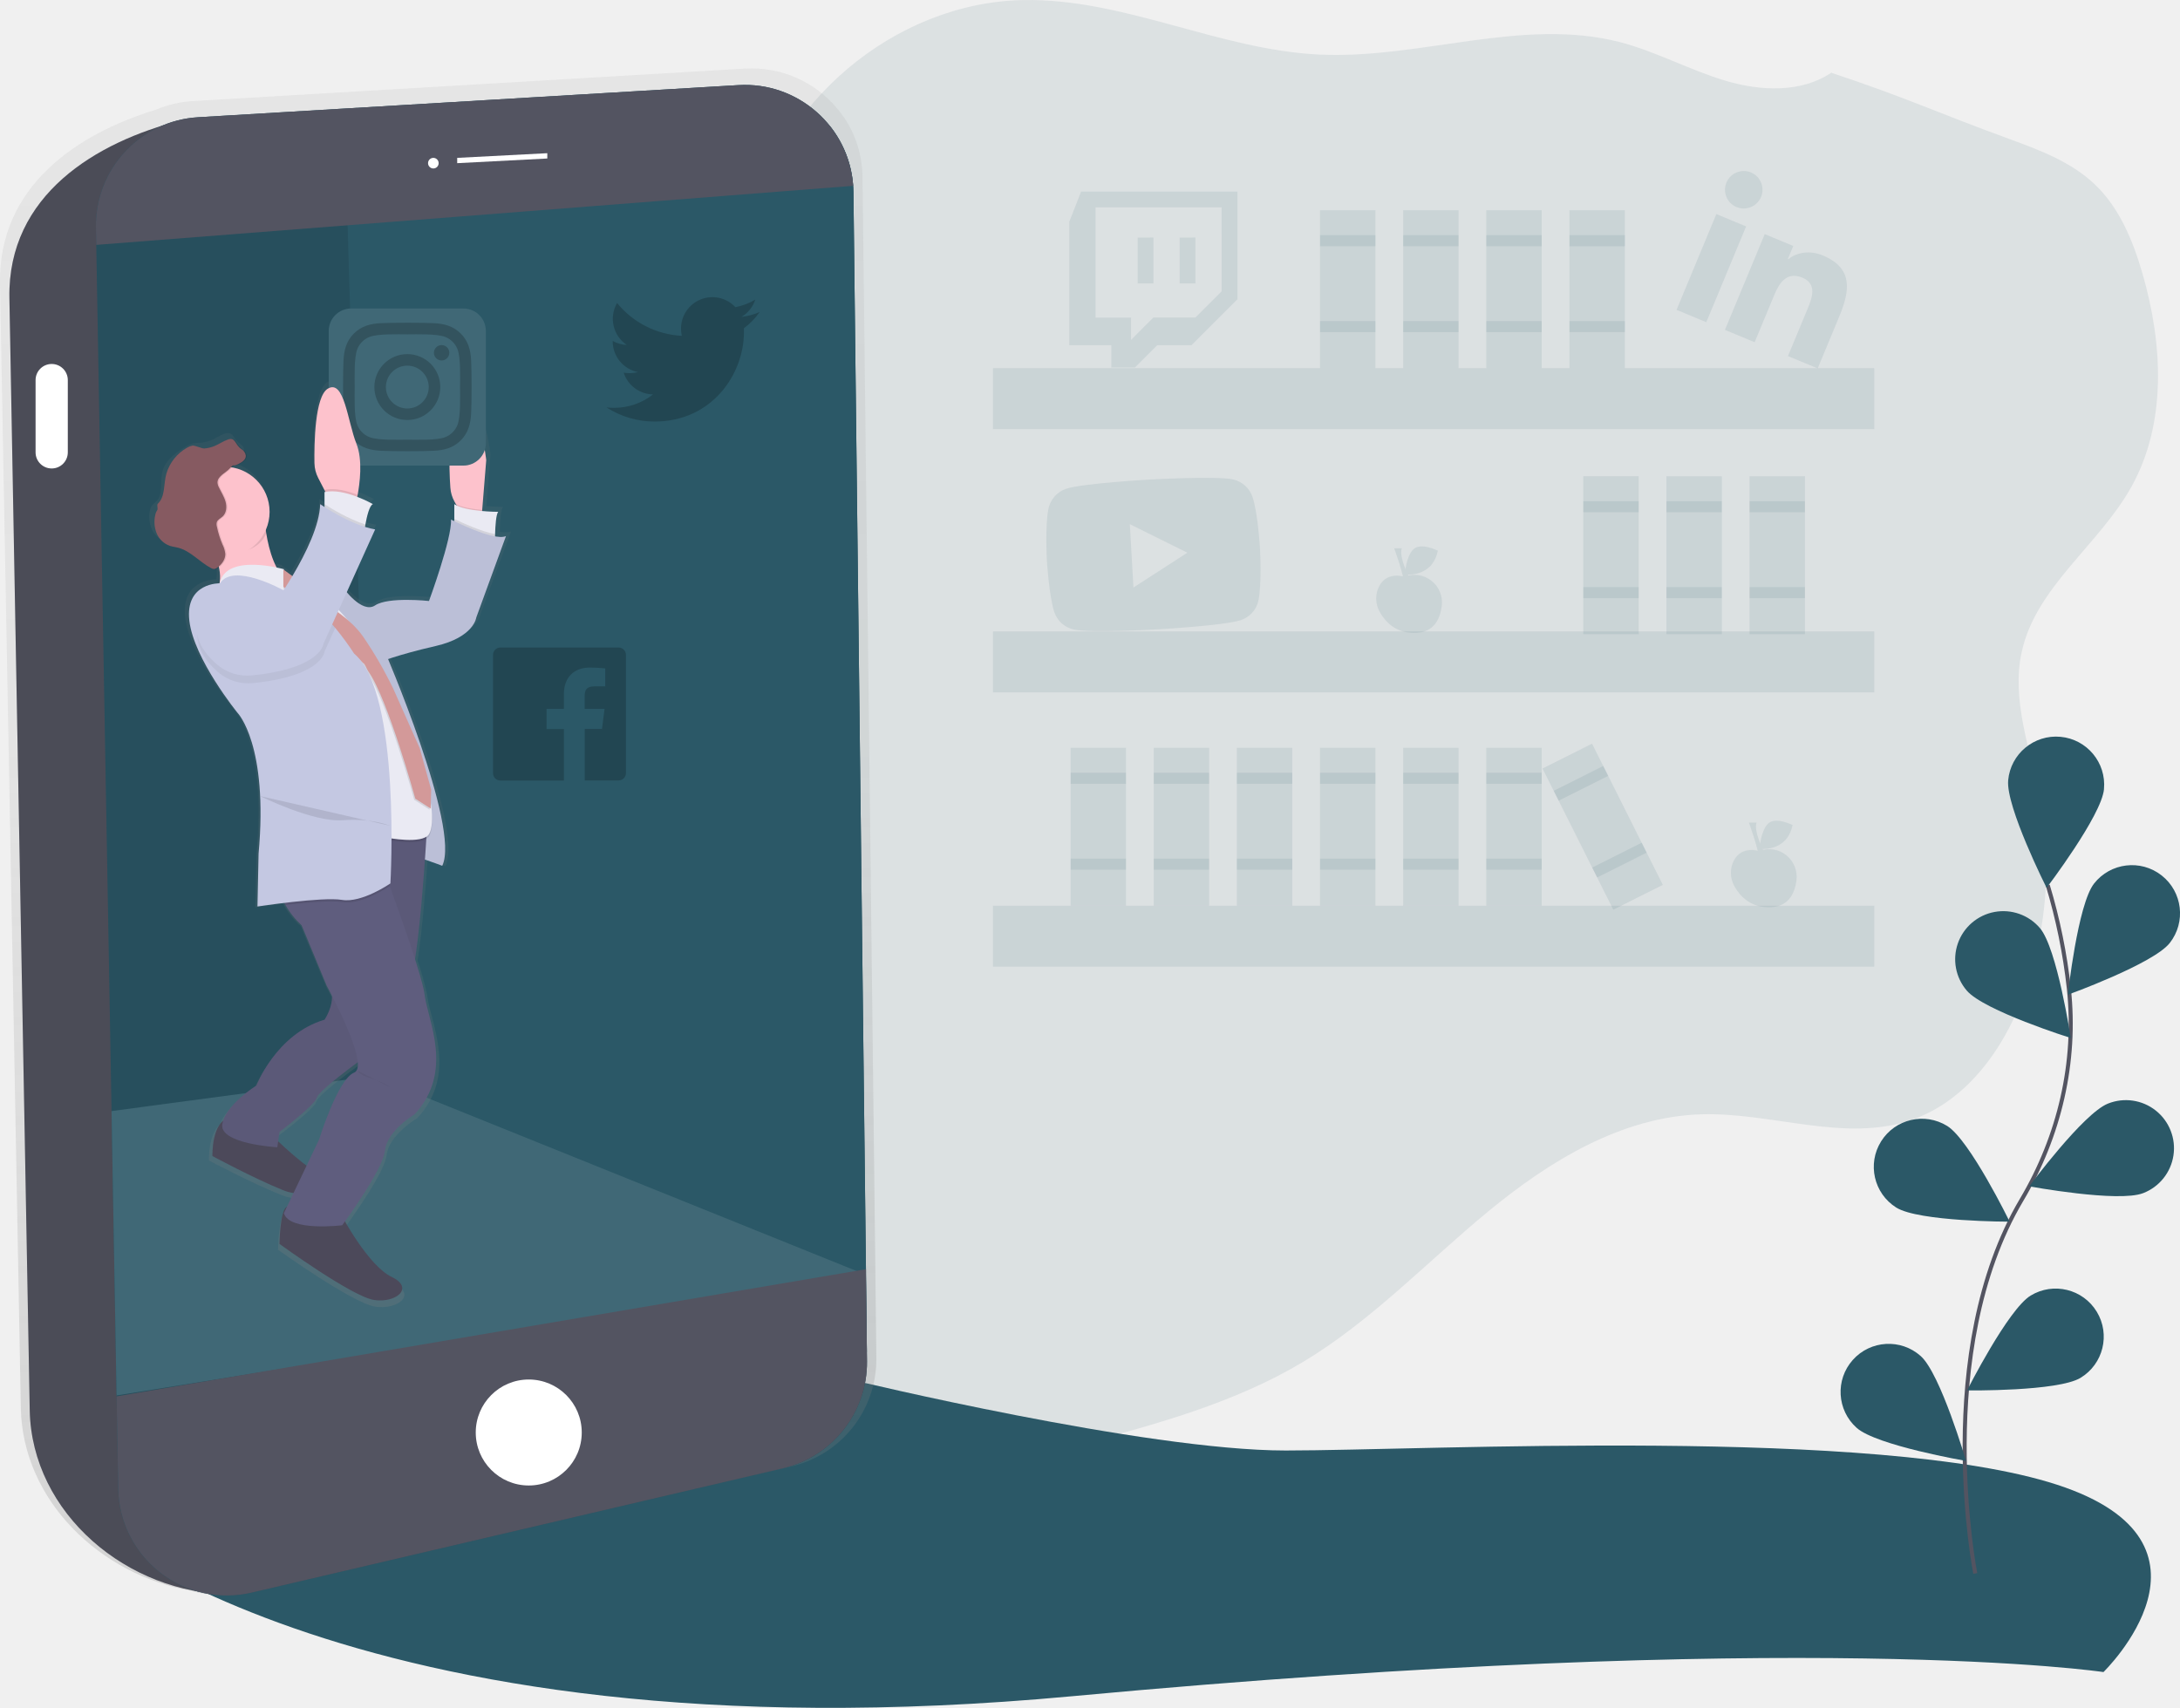
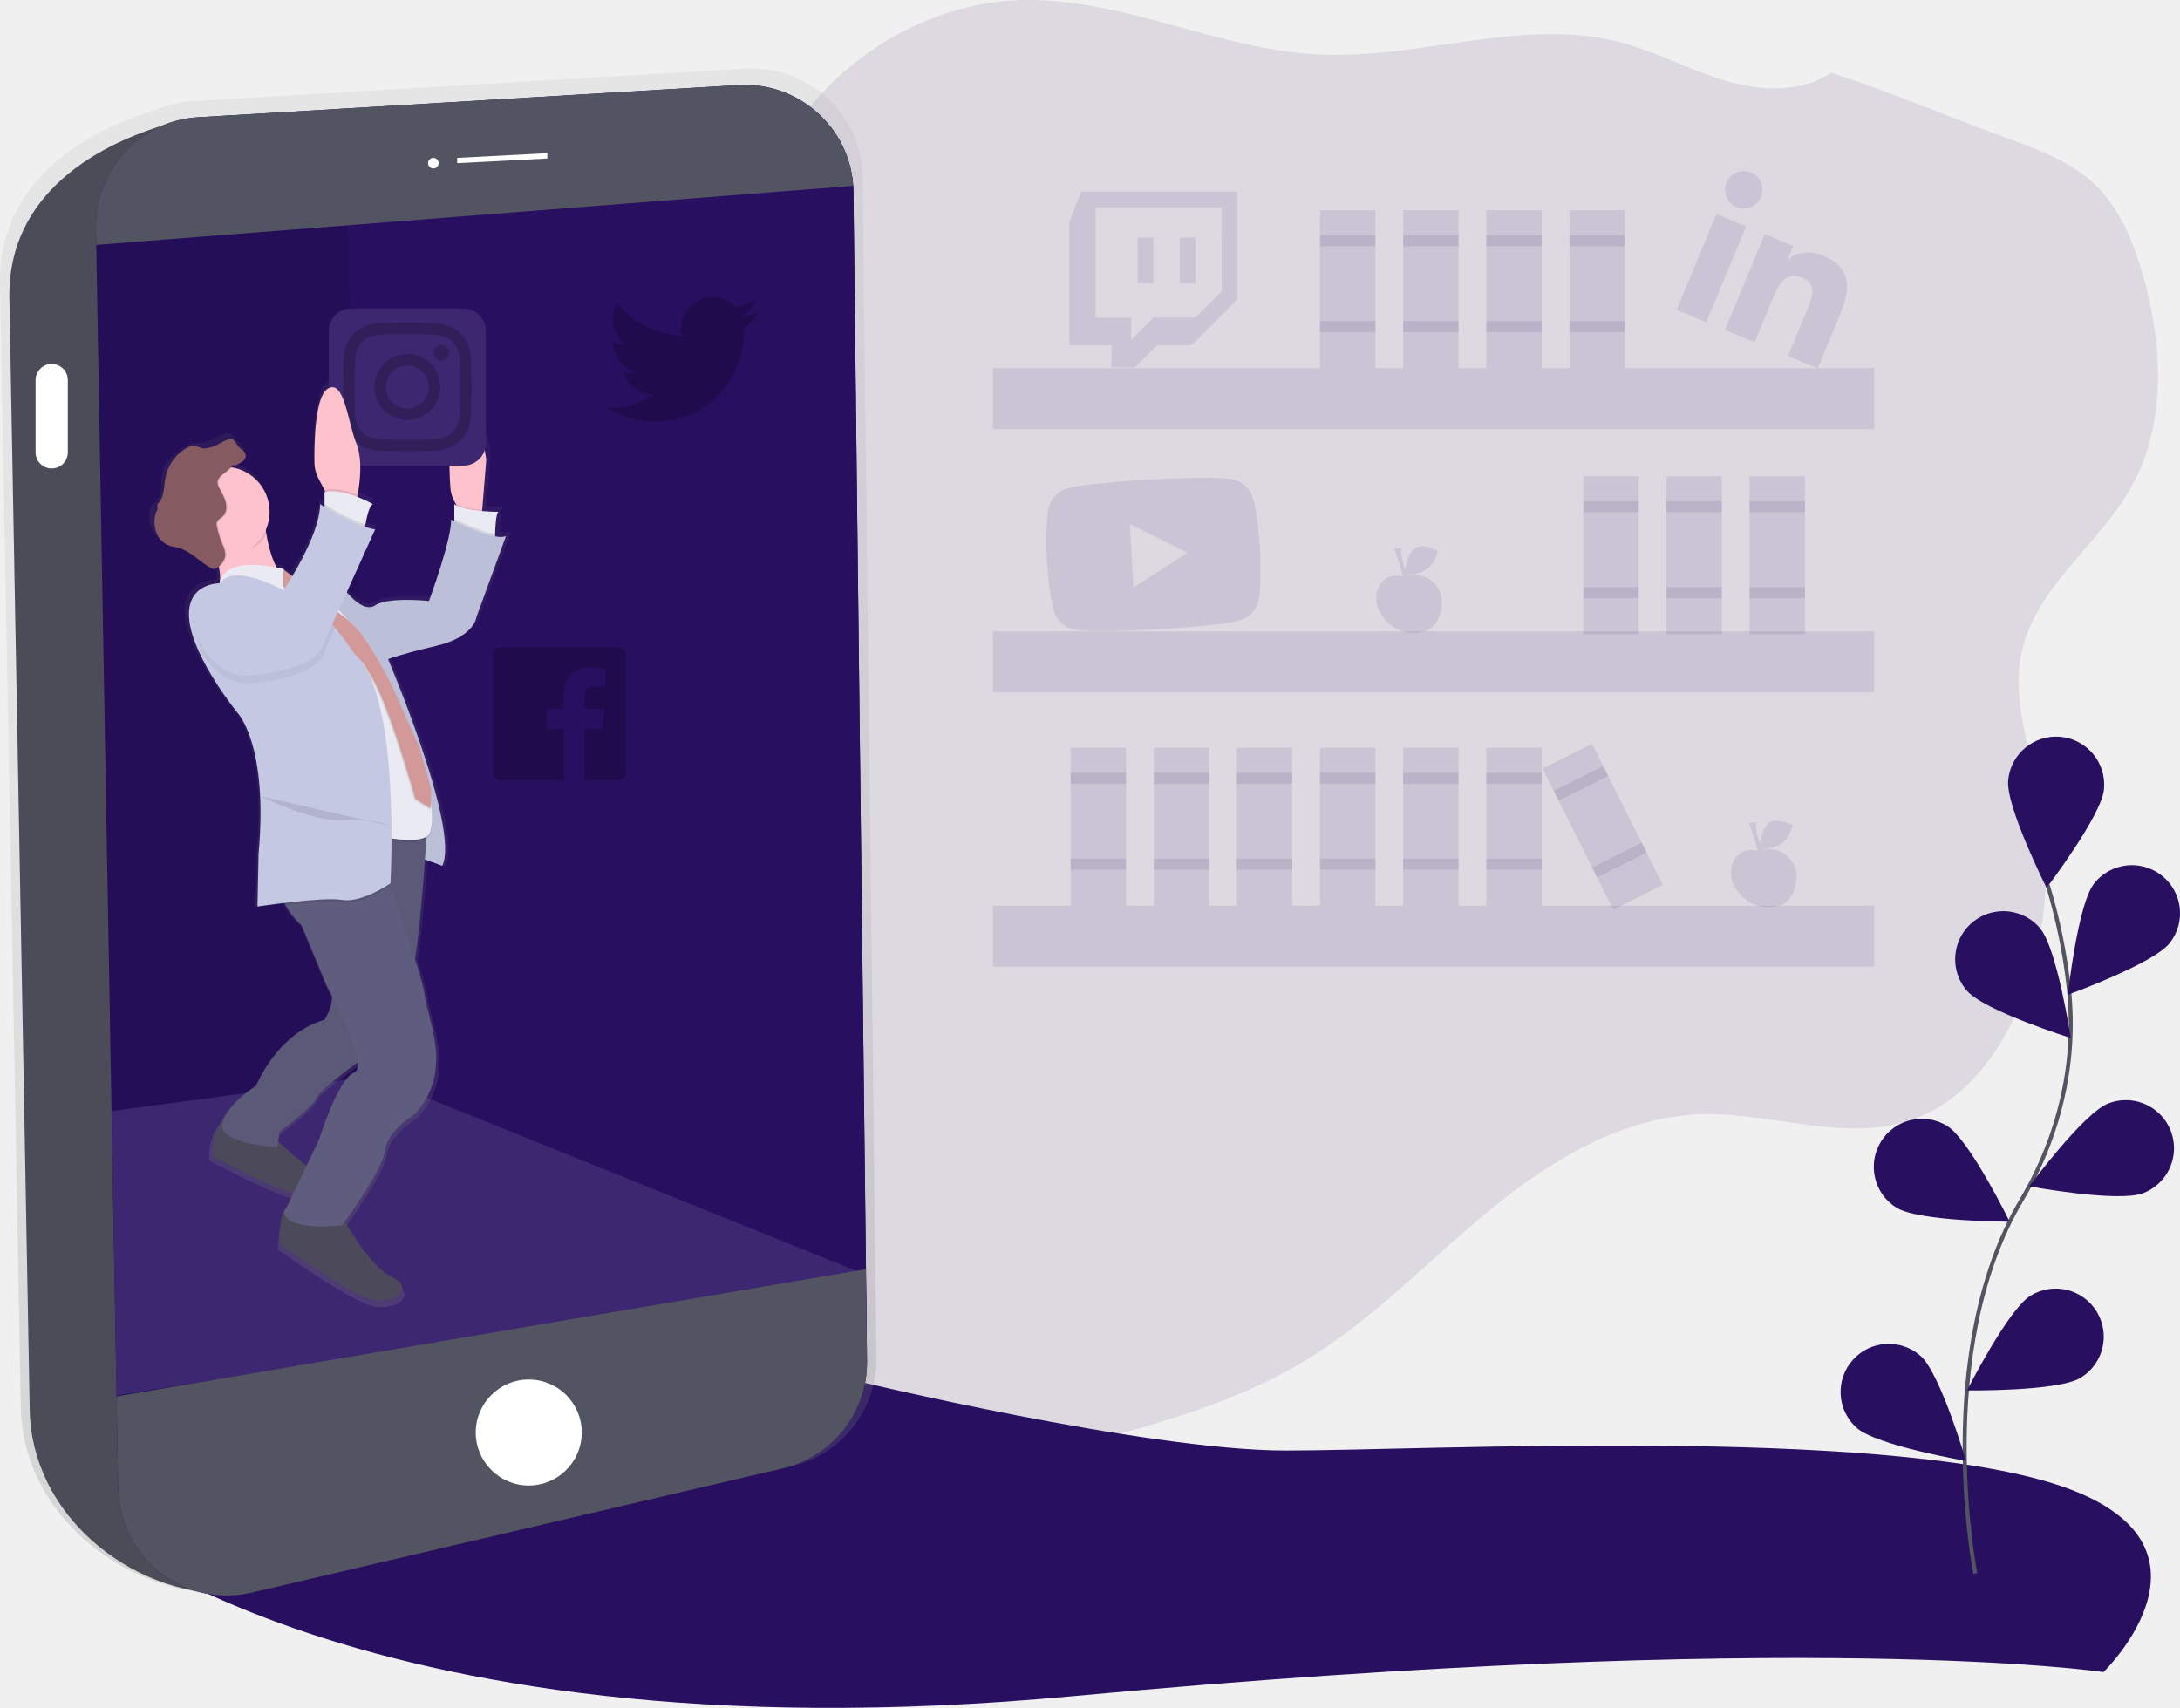
<svg xmlns="http://www.w3.org/2000/svg" xmlns:xlink="http://www.w3.org/1999/xlink" data-name="Layer 1" width="1082.19" height="847.94" viewBox="0 0 1082.19 847.94">
  <defs>
    <linearGradient id="a" x1="276.42" y1="818" x2="276.42" y2="60" gradientUnits="userSpaceOnUse">
      <stop offset="0" stop-color="gray" stop-opacity=".25" />
      <stop offset=".54" stop-color="gray" stop-opacity=".12" />
      <stop offset="1" stop-color="gray" stop-opacity=".1" />
    </linearGradient>
    <linearGradient id="b" x1="891.13" y1="675.02" x2="891.13" y2="214.93" gradientTransform="matrix(-1 0 0 1 1114 0)" xlink:href="#a" />
  </defs>
-   <path d="M909.2 36.16c37.27 12.37 51.62 19.46 88.51 32.93 15.11 5.52 30.64 11.41 42.27 22.52 12.21 11.67 18.87 27.95 23.58 44.17 10.1 34.82 12.19 74.1-5.42 105.79-16.11 29-47.49 49.78-54.54 82.18-5.2 23.89 4.26 48.17 8.9 72.17a184.8 184.8 0 01-6.35 93.79c-9.69 28.64-28.59 56.43-57.16 66.3-33.23 11.47-69.43-3.86-104.57-2.76-39.43 1.24-75.24 23.14-105.67 48.24s-57.89 54.24-91.65 74.55c-34.43 20.69-73.83 31.26-112.65 41.6-21.59 5.75-43.41 11.53-65.74 12.27-24.69.82-49.33-4.61-72.37-13.54-42.71-16.54-80.4-45.17-109.34-80.67-16.84-20.65-31.41-47.31-24.05-72.91 5.35-18.6 21-32 33-47.17 31.94-40.17 38.93-98.64 17.36-145.21-10.93-23.6-28.17-43.58-43.46-64.62s-29.13-44.43-31.5-70.33 9.64-54.65 33.65-64.64c29.45-12.24 71.25 3.84 90.26-21.78 7.2-9.71 8.12-22.5 10.32-34.38C384.29 51.68 444.1 1.12 508.1.02c49.92-.86 97 24.71 146.85 27.07 50.09 2.37 100.96-18.73 149.46-6.12 17.79 4.69 34.17 13.69 51.79 19s38 6.31 53.18-4.07" fill="#2b5867" opacity=".1" />
-   <path fill="#2b5867" opacity=".1" d="M492.93 182.79h437.49v30.27H492.93zm0 130.7h437.49v30.27H492.93zm0 136.2h437.49v30.27H492.93z" />
-   <path fill="#2b5867" opacity=".1" d="M655.27 104.38h27.51v78.42h-27.51z" />
-   <path fill="#2b5867" opacity=".1" d="M655.27 116.76h27.51v5.5h-27.51zm0 42.65h27.51v5.5h-27.51zm41.28-55.03h27.51v78.42h-27.51z" />
-   <path fill="#2b5867" opacity=".1" d="M696.55 116.76h27.51v5.5h-27.51zm0 42.65h27.51v5.5h-27.51zm41.27-55.03h27.51v78.42h-27.51z" />
-   <path fill="#2b5867" opacity=".1" d="M737.82 116.76h27.51v5.5h-27.51zm0 42.65h27.51v5.5h-27.51zm41.27-55.03h27.51v78.42h-27.51z" />
-   <path fill="#2b5867" opacity=".1" d="M779.09 116.76h27.51v5.5h-27.51zm0 42.65h27.51v5.5h-27.51zm-13.365 222.142l24.591-12.331 35.15 70.101-24.591 12.33z" />
-   <path fill="#2b5867" opacity=".1" d="M771.276 392.623l24.592-12.33 2.465 4.916-24.592 12.33zm19.118 38.117l24.592-12.331 2.465 4.916-24.592 12.33zm-4.424-194.29h27.51v78.42h-27.51z" />
-   <path fill="#2b5867" opacity=".1" d="M785.97 248.83h27.51v5.5h-27.51zm0 42.65h27.51v5.5h-27.51zm41.27-55.03h27.51v78.42h-27.51z" />
-   <path fill="#2b5867" opacity=".1" d="M827.24 248.83h27.51v5.5h-27.51zm0 42.65h27.51v5.5h-27.51zm41.27-55.03h27.51v78.42h-27.51z" />
-   <path fill="#2b5867" opacity=".1" d="M868.51 248.83h27.51v5.5h-27.51zm0 42.65h27.51v5.5h-27.51zm-337.05 79.79h27.51v78.42h-27.51z" />
-   <path fill="#2b5867" opacity=".1" d="M531.46 383.65h27.51v5.5h-27.51zm0 42.65h27.51v5.5h-27.51zm41.27-55.03h27.51v78.42h-27.51z" />
-   <path fill="#2b5867" opacity=".1" d="M572.73 383.65h27.51v5.5h-27.51zm0 42.65h27.51v5.5h-27.51zM614 371.27h27.51v78.42H614z" />
-   <path fill="#2b5867" opacity=".1" d="M614 383.65h27.51v5.5H614zm0 42.65h27.51v5.5H614zm41.27-55.03h27.51v78.42h-27.51z" />
-   <path fill="#2b5867" opacity=".1" d="M655.27 383.65h27.51v5.5h-27.51zm0 42.65h27.51v5.5h-27.51zm41.28-55.03h27.51v78.42h-27.51z" />
-   <path fill="#2b5867" opacity=".1" d="M696.55 383.65h27.51v5.5h-27.51zm0 42.65h27.51v5.5h-27.51zm41.27-55.03h27.51v78.42h-27.51z" />
-   <path fill="#2b5867" opacity=".1" d="M737.82 383.65h27.51v5.5h-27.51zm0 42.65h27.51v5.5h-27.51z" />
-   <g opacity=".1" fill="#2b5867">
+   <path d="M909.2 36.16c37.27 12.37 51.62 19.46 88.51 32.93 15.11 5.52 30.64 11.41 42.27 22.52 12.21 11.67 18.87 27.95 23.58 44.17 10.1 34.82 12.19 74.1-5.42 105.79-16.11 29-47.49 49.78-54.54 82.18-5.2 23.89 4.26 48.17 8.9 72.17a184.8 184.8 0 01-6.35 93.79c-9.69 28.64-28.59 56.43-57.16 66.3-33.23 11.47-69.43-3.86-104.57-2.76-39.43 1.24-75.24 23.14-105.67 48.24s-57.89 54.24-91.65 74.55c-34.43 20.69-73.83 31.26-112.65 41.6-21.59 5.75-43.41 11.53-65.74 12.27-24.69.82-49.33-4.61-72.37-13.54-42.71-16.54-80.4-45.17-109.34-80.67-16.84-20.65-31.41-47.31-24.05-72.91 5.35-18.6 21-32 33-47.17 31.94-40.17 38.93-98.64 17.36-145.21-10.93-23.6-28.17-43.58-43.46-64.62s-29.13-44.43-31.5-70.33 9.64-54.65 33.65-64.64c29.45-12.24 71.25 3.84 90.26-21.78 7.2-9.71 8.12-22.5 10.32-34.38C384.29 51.68 444.1 1.12 508.1.02c49.92-.86 97 24.71 146.85 27.07 50.09 2.37 100.96-18.73 149.46-6.12 17.79 4.69 34.17 13.69 51.79 19s38 6.31 53.18-4.07" fill="#280f60" opacity=".1" />
+   <path fill="#280f60" opacity=".1" d="M492.93 182.79h437.49v30.27H492.93zm0 130.7h437.49v30.27H492.93zm0 136.2h437.49v30.27H492.93z" />
+   <path fill="#280f60" opacity=".1" d="M655.27 104.38h27.51v78.42h-27.51z" />
+   <path fill="#280f60" opacity=".1" d="M655.27 116.76h27.51v5.5h-27.51zm0 42.65h27.51v5.5h-27.51zm41.28-55.03h27.51v78.42h-27.51z" />
+   <path fill="#280f60" opacity=".1" d="M696.55 116.76h27.51v5.5h-27.51zm0 42.65h27.51v5.5h-27.51zm41.27-55.03h27.51v78.42h-27.51z" />
+   <path fill="#280f60" opacity=".1" d="M737.82 116.76h27.51v5.5h-27.51zm0 42.65h27.51v5.5h-27.51zm41.27-55.03h27.51v78.42h-27.51z" />
+   <path fill="#280f60" opacity=".1" d="M779.09 116.76h27.51v5.5h-27.51zm0 42.65h27.51v5.5h-27.51zm-13.365 222.142l24.591-12.331 35.15 70.101-24.591 12.33z" />
+   <path fill="#280f60" opacity=".1" d="M771.276 392.623l24.592-12.33 2.465 4.916-24.592 12.33zm19.118 38.117l24.592-12.331 2.465 4.916-24.592 12.33zm-4.424-194.29h27.51v78.42h-27.51z" />
+   <path fill="#280f60" opacity=".1" d="M785.97 248.83h27.51v5.5h-27.51zm0 42.65h27.51v5.5h-27.51zm41.27-55.03h27.51v78.42h-27.51z" />
+   <path fill="#280f60" opacity=".1" d="M827.24 248.83h27.51v5.5h-27.51zm0 42.65h27.51v5.5h-27.51zm41.27-55.03h27.51v78.42h-27.51z" />
+   <path fill="#280f60" opacity=".1" d="M868.51 248.83h27.51v5.5h-27.51zm0 42.65h27.51v5.5h-27.51zm-337.05 79.79h27.51v78.42h-27.51z" />
+   <path fill="#280f60" opacity=".1" d="M531.46 383.65h27.51v5.5h-27.51zm0 42.65h27.51v5.5h-27.51zm41.27-55.03h27.51v78.42h-27.51z" />
+   <path fill="#280f60" opacity=".1" d="M572.73 383.65h27.51v5.5h-27.51zm0 42.65h27.51v5.5h-27.51zM614 371.27h27.51v78.42H614z" />
+   <path fill="#280f60" opacity=".1" d="M614 383.65h27.51v5.5H614zm0 42.65h27.51v5.5H614zm41.27-55.03h27.51v78.42h-27.51z" />
+   <path fill="#280f60" opacity=".1" d="M655.27 383.65h27.51v5.5h-27.51zm0 42.65h27.51v5.5h-27.51zm41.28-55.03h27.51v78.42h-27.51z" />
+   <path fill="#280f60" opacity=".1" d="M696.55 383.65h27.51v5.5h-27.51zm0 42.65h27.51v5.5h-27.51zm41.27-55.03h27.51v78.42h-27.51z" />
+   <path fill="#280f60" opacity=".1" d="M737.82 383.65h27.51v5.5h-27.51zm0 42.65h27.51v5.5h-27.51z" />
+   <g opacity=".1" fill="#280f60">
    <path d="M697.1 286.36s-8.34-2.83-12.36 4.52a13.41 13.41 0 00.18 12.91c2.64 4.77 8.07 11 18.37 10.41 8.73-.47 11.64-7.13 12.43-13.33a13.7 13.7 0 00-18.19-14.66z" />
    <path d="M686.66 304.45a13.41 13.41 0 01-.18-12.91c4-7.35 12.36-4.52 12.36-4.52l.43-.15a13.57 13.57 0 019.8.22 13.58 13.58 0 00-11.57-1.1l-.43.15s-8.34-2.83-12.36 4.52a13.41 13.41 0 00.18 12.91 20 20 0 009.43 8.93 20.68 20.68 0 01-7.66-8.05z" opacity=".1" />
    <path d="M692.77 289.89s3.09 2.43 10.61 0" opacity=".2" />
    <path d="M692.1 272.22s5.3 14.36 4.86 18.12l4.2-.44s-7.07-12.59-5.3-17.68z" />
    <path d="M692.1 272.22s5.3 14.36 4.86 18.12l4.2-.44s-7.07-12.59-5.3-17.68z" opacity=".2" />
    <path d="M713.75 273.42s-8.35-4.27-12.08-.74-4.31 12.54-4.31 12.54 13.61 1.87 16.39-11.8z" />
    <path d="M713.75 273.42s-8.35-4.27-12.08-.74-4.31 12.54-4.31 12.54 13.61 1.87 16.39-11.8z" opacity=".1" />
    <path d="M697.36 285.22s2.19-10.46 16.39-11.8" />
  </g>
-   <g opacity=".1" fill="#2b5867">
+   <g opacity=".1" fill="#280f60">
    <path d="M873.17 422.56s-8.34-2.83-12.36 4.52a13.41 13.41 0 00.18 12.91c2.64 4.77 8.07 11 18.37 10.41 8.73-.47 11.64-7.13 12.43-13.33a13.7 13.7 0 00-18.19-14.66z" />
    <path d="M862.76 440.65a13.41 13.41 0 01-.18-12.91c4-7.35 12.36-4.52 12.36-4.52l.43-.15a13.57 13.57 0 019.8.22 13.58 13.58 0 00-11.57-1.1l-.43.15s-8.34-2.83-12.36 4.52a13.41 13.41 0 00.18 12.91 20 20 0 009.43 8.93 20.68 20.68 0 01-7.66-8.05z" opacity=".1" />
    <path d="M868.86 426.09s3.09 2.43 10.61 0" opacity=".2" />
    <path d="M868.2 408.42s5.3 14.36 4.86 18.12l4.2-.44s-7.07-12.59-5.3-17.68z" />
    <path d="M868.2 408.42s5.3 14.36 4.86 18.12l4.2-.44s-7.07-12.59-5.3-17.68z" opacity=".2" />
    <path d="M889.84 409.62s-8.35-4.27-12.08-.74-4.31 12.54-4.31 12.54 13.65 1.87 16.39-11.8z" />
    <path d="M889.84 409.62s-8.35-4.27-12.08-.74-4.31 12.54-4.31 12.54 13.65 1.87 16.39-11.8z" opacity=".1" />
    <path d="M873.46 421.41s2.19-10.46 16.39-11.8" />
  </g>
-   <path d="M33.66 748.97S166.2 876.16 532.2 842.16s512-12 512-12 66-64-23-93-313-17-383-17-215-35-215-35z" fill="#2b5867" />
+   <path d="M33.66 748.97S166.2 876.16 532.2 842.16s512-12 512-12 66-64-23-93-313-17-383-17-215-35-215-35z" fill="#280f60" />
  <path d="M980.56 781.21s-21.72-110.07 23-185.51c18.77-31.66 27.41-68.35 23.45-104.94a285.89 285.89 0 00-10.46-51.23" fill="none" stroke="#535461" stroke-miterlimit="10" stroke-width="2" />
-   <path d="M1044.46 391.82c-1.21 13.13-28.49 49-28.49 49s-20.28-40.27-19.08-53.41a23.88 23.88 0 1147.56 4.37zm32.64 76.37c-8.15 10.37-50.57 25.68-50.57 25.68s4.86-44.83 13-55.2a23.89 23.89 0 1137.57 29.52zm-13.15 124.17c-12.27 4.84-56.61-3.36-56.61-3.36s26.83-36.24 39.1-41.08a23.883 23.883 0 1117.51 44.44zm-31.1 91.71c-11.28 6.84-56.37 6.26-56.37 6.26s20.32-40.26 31.59-47.1a23.882 23.882 0 0124.77 40.84zm-56.5-192.24c8.58 10 51.6 23.53 51.6 23.53s-6.74-44.59-15.32-54.6a23.883 23.883 0 10-36.28 31.07zm-35 107.72c11.18 7 56.28 7 56.28 7s-19.78-40.53-31-47.52a23.882 23.882 0 00-25.32 40.5zm-19.66 109.37c9.84 8.78 54.28 16.42 54.28 16.42s-12.64-43.28-22.49-52.07a23.882 23.882 0 10-31.8 35.64z" fill="#2b5867" />
-   <path d="M847.04 159.97l-14.77-6.14 19.76-47.55 14.77 6.14zm15.06-57.14a9.31 9.31 0 1112.14-5.08 9.34 9.34 0 01-12.14 5.08zm40.21 80.08l-14.74-6.12 9.62-23.15c2.29-5.52 5.12-12.64-2.45-15.78s-11.35 2.31-13.92 8.51l-9.78 23.54-14.75-6.13 19.76-47.55 14.16 5.89-2.7 6.49.21.09c3.52-2.92 10-4.86 17.16-1.87 14.94 6.21 13.6 17.19 8.29 30l-10.85 26.12zm-365.63-87.8l-5.87 15v61.28h20.86v11.07h11.74l11.07-11.07h17l22.81-22.81V95.11zm69.76 49.54l-13 13h-20.91l-11.07 11.12V157.7h-17.61v-54.73h62.58zm-13-26.73v22.79h-7.82v-22.74zm-20.86 0v22.79h-7.82v-22.74z" fill="#2b5867" opacity=".1" />
+   <path d="M1044.46 391.82c-1.21 13.13-28.49 49-28.49 49s-20.28-40.27-19.08-53.41a23.88 23.88 0 1147.56 4.37zm32.64 76.37c-8.15 10.37-50.57 25.68-50.57 25.68s4.86-44.83 13-55.2a23.89 23.89 0 1137.57 29.52zm-13.15 124.17c-12.27 4.84-56.61-3.36-56.61-3.36s26.83-36.24 39.1-41.08a23.883 23.883 0 1117.51 44.44zm-31.1 91.71c-11.28 6.84-56.37 6.26-56.37 6.26s20.32-40.26 31.59-47.1a23.882 23.882 0 0124.77 40.84zm-56.5-192.24c8.58 10 51.6 23.53 51.6 23.53s-6.74-44.59-15.32-54.6a23.883 23.883 0 10-36.28 31.07zm-35 107.72c11.18 7 56.28 7 56.28 7s-19.78-40.53-31-47.52a23.882 23.882 0 00-25.32 40.5zm-19.66 109.37c9.84 8.78 54.28 16.42 54.28 16.42s-12.64-43.28-22.49-52.07a23.882 23.882 0 10-31.8 35.64z" fill="#280f60" />
+   <path d="M847.04 159.97l-14.77-6.14 19.76-47.55 14.77 6.14zm15.06-57.14a9.31 9.31 0 1112.14-5.08 9.34 9.34 0 01-12.14 5.08zm40.21 80.08l-14.74-6.12 9.62-23.15c2.29-5.52 5.12-12.64-2.45-15.78s-11.35 2.31-13.92 8.51l-9.78 23.54-14.75-6.13 19.76-47.55 14.16 5.89-2.7 6.49.21.09c3.52-2.92 10-4.86 17.16-1.87 14.94 6.21 13.6 17.19 8.29 30l-10.85 26.12zm-365.63-87.8l-5.87 15v61.28h20.86v11.07h11.74l11.07-11.07h17l22.81-22.81V95.11zm69.76 49.54l-13 13h-20.91l-11.07 11.12V157.7h-17.61v-54.73h62.58zm-13-26.73v22.79h-7.82v-22.74zm-20.86 0v22.79h-7.82v-22.74z" fill="#280f60" opacity=".1" />
  <path d="M493.89 695.71l-.47-40.27v-1.18l-6.35-540.39c0-.66 0-1.31-.06-2a53.87 53.87 0 00-2.15-12.74c-.1-.33-.19-.65-.29-1s-.2-.61-.31-.92-.26-.77-.4-1.15-.21-.55-.31-.83-.31-.8-.47-1.2l-.33-.78c-.17-.41-.35-.81-.53-1.21l-.35-.74q-.29-.6-.59-1.2l-.37-.72q-.31-.59-.64-1.18l-.39-.7c-.23-.39-.46-.78-.69-1.16l-.41-.67c-.25-.39-.5-.78-.76-1.16l-.42-.51c-.28-.41-.57-.81-.86-1.21l-.37-.51q-.63-.85-1.3-1.67a55.29 55.29 0 00-46.39-20.51l-274 16.12a55.49 55.49 0 00-18.42 4.29C96.48 92.68 58 119.1 58.92 166.86L69.23 725c.85 46.12 39.53 83 84.46 90.81a55.35 55.35 0 0028.09.75l269.61-62.4a54.65 54.65 0 0042.55-53.71z" transform="translate(-58.9 -26.03)" fill="url(#a)" />
  <path d="M4.67 147.9l10.09 552.23c.94 51.45 48.94 91.34 99.71 91.34L91.76 59.3l-2 .51C47.75 70.42 3.74 96.83 4.67 147.9z" fill="#535461" />
  <path d="M4.67 147.9l10.09 552.23c.94 51.45 48.94 91.34 99.71 91.34L91.76 59.3l-2 .51C47.75 70.42 3.74 96.83 4.67 147.9z" opacity=".1" />
-   <path d="M430.39 675.84a54 54 0 01-41.64 53.13L124.9 790.72a53.93 53.93 0 01-66.22-51.56l-.8-45.88v-.46l-2.5-141.19-7.59-430.05-.16-8.59a53.94 53.94 0 0150.73-54.78l268.17-15.95a53.89 53.89 0 0157 50c.09 1.05.13 2.13.14 3.21l6.21 534.69v2.76l.45 38.25z" fill="#2b5867" />
+   <path d="M430.39 675.84a54 54 0 01-41.64 53.13L124.9 790.72a53.93 53.93 0 01-66.22-51.56l-.8-45.88v-.46l-2.5-141.19-7.59-430.05-.16-8.59a53.94 53.94 0 0150.73-54.78l268.17-15.95a53.89 53.89 0 0157 50c.09 1.05.13 2.13.14 3.21l6.21 534.69v2.76l.45 38.25z" fill="#280f60" />
  <path d="M430.39 675.84a54 54 0 01-41.64 53.13L124.9 790.72a53.93 53.93 0 01-66.22-51.56l-.8-45.88v-.46l-2.5-141.19-7.59-430.05-.16-8.59a53.94 53.94 0 0150.73-54.78l268.17-15.95a53.89 53.89 0 0157 50c.09 1.05.13 2.13.14 3.21l6.21 534.69v2.76l.45 38.25z" opacity=".1" />
-   <path d="M430.34 671.17L190.1 696.74l-18.4-613.1L411.92 62.5a53.65 53.65 0 0111.74 33z" fill="#2b5867" />
-   <path fill="#2b5867" d="M429.89 632.92l-372.02 59.9-2.5-141.18 129.87-17.37 244.65 98.65z" />
+   <path d="M430.34 671.17L190.1 696.74l-18.4-613.1L411.92 62.5a53.65 53.65 0 0111.74 33z" fill="#280f60" />
+   <path fill="#280f60" d="M429.89 632.92l-372.02 59.9-2.5-141.18 129.87-17.37 244.65 98.65z" />
  <path fill="#fff" opacity=".1" d="M429.89 632.92l-372.02 59.9-2.5-141.18 129.87-17.37 244.65 98.65z" />
  <path d="M430.39 675.84a54 54 0 01-41.64 53.13L124.9 790.72a53.93 53.93 0 01-66.22-51.56l-.8-45.88 372-63.13v2.76l.45 38.25zm-6.88-583.58L47.78 121.58l-.16-8.59a53.94 53.94 0 0150.73-54.78l268.18-15.95a53.89 53.89 0 0157 50z" fill="#535461" />
  <circle cx="262.48" cy="711.22" r="26.31" fill="#fff" />
  <path fill="#fff" d="M271.69 78.69l-44.73 2.32v-2.63l44.73-2.32v2.63z" />
  <rect x="17.66" y="180.71" width="16" height="51.88" rx="8" ry="8" fill="#fff" />
  <circle cx="215.12" cy="81.01" r="2.63" fill="#fff" />
  <path d="M134.24 288.67a11.36 11.36 0 006.7 6.25c1.33.43 2.73.58 4.08.91 6.45 1.61 11 7.19 16.9 10.27a3.25 3.25 0 001.56.48h.2a1.92 1.92 0 00.37 0 3.13 3.13 0 001.65-.69l.26-.2a19.78 19.78 0 01.29 8c-2.34 0-17.49.93-15.42 18.83 2.25 19.38 24.72 46.52 24.72 46.52s15.73 16.06 10.67 70.89l-.56 26.58s6-.91 13.75-1.82q.27.53.55 1a41.39 41.39 0 008.3 10.26l12.79 30.39s1.1 2 2.72 5.1c.15 6.44-3.85 12.07-3.85 12.07-24.72 7.2-34.83 33.23-34.83 33.23s-14 8.36-17 17.67c-5.89 4.77-5.49 17.78-5.49 17.78s20.79 11.08 36 17.17a25 25 0 005.47 1.5l-3.38 7c-3.52 1.27-3.78 18.67-3.78 18.67s37.08 26.58 48.31 28.25 20.79-6.09 9-11.63c-9.5-4.46-20.1-21.5-23.86-28 4.7-6.45 19.54-27.35 20.49-35.73C252 589.5 266 581.19 266 581.19c20.22-21.6 6.74-47.08 5.06-60.37 0-.25-.07-.53-.12-.83a145.4 145.4 0 00-4.75-17c2.21-13.94 4-35.71 5-50.08 4.46 1.44 8.83 3.13 8.83 3.13 8.2-16.65-19.66-85.2-27.68-104.2 4.68-1.55 12.74-4 24.31-6.56 19.66-4.43 20.79-14.4 20.79-14.4l15.17-41c-1.29.58-3.27.55-5.59.15v-1.11c.12-3.89.49-10.1 1.63-11.23 0 0-3.73 0-8.26-.4v-.55l2-25.07s-2.81-27.69-12.36-23.82c-7.67 3.11-6.64 28-5.94 37.69a16.81 16.81 0 002.13 7l.64 1.14.44.78a9.44 9.44 0 01-1.21-.69v8.58c-1.06-.51-1.69-.82-1.69-.82.56 9.42-11.24 41-11.24 41s-20.79-2.22-27.53 2.22c-4.94 3.25-11.4-3-14.49-6.61l14.49-31.6a41.43 41.43 0 01-5.17-1.26c.06-.38.14-.79.21-1.21.74-4 2.06-9.56 3.84-10.26a63 63 0 00-8-3.66c.06-.32.13-.66.21-1 1.05-5.54 2.7-17.51-.65-25.77-4.49-11.08-6.18-32.68-14.61-27.69-6.69 4-7 27.79-6.85 37.46a16.61 16.61 0 001.92 7.51l3.25 6.15.45.85-.45.08v7.57c-1.42-.9-2.25-1.47-2.25-1.47-.28 10.65-7.33 24.84-14.22 36.26l-3.5-2.52-.86-.62a2.14 2.14 0 010-.33s-1.44-.41-3.72-.87c-2.83-5.37-4.41-11.85-5.29-17.23-.09-.56-.17-1.11-.25-1.64a22.35 22.35 0 002-9.17 22.81 22.81 0 00-19.26-22.4c.69-.77 1-1 1.2-1h.15a4.17 4.17 0 002.54-.68c1.78-.87 3.79-2.16 3.78-4.11 0-1.43-1.14-2.61-2.34-3.42-2.9-1.94-3-5.29-5.68-5a3.58 3.58 0 00-1.53.2c-2.47.81-4.62 2.36-7 3.34a16.64 16.64 0 01-5.28 1.2 21.85 21.85 0 00-3.46.27 10.16 10.16 0 00-2.61 1.06c-5.08 2.77-10.93 7-12.56 12.47-1.53 5.14.59 11.81-3.35 15.51a14.5 14.5 0 00-2 1.89 6.56 6.56 0 00-1 2.52 15.11 15.11 0 00.95 9.1zM237 555c.21 2.65-.29 4.53-1.84 5.14-8.43 3.32-18 33.78-18 33.78l-6.39 13.19a170 170 0 01-14.53-12.29l.69-4.77s18-13.29 19.1-17.17c.89-3.13 15.42-13.88 20.97-17.88z" transform="translate(-58.9 -26.03)" fill="url(#b)" />
  <path d="M190.6 322.34s38.2 88.42 28.93 107.52c0 0-15.28-6-17.47-4.91s-24-114.07-24-114.07z" fill="#c4c8e2" />
  <path d="M190.6 322.34s38.2 88.42 28.93 107.52c0 0-15.28-6-17.47-4.91s-24-114.07-24-114.07z" opacity=".05" />
  <path d="M169.86 603.97s13.1 24.56 24.56 30 2.18 13.1-8.73 11.46-46.94-27.84-46.94-27.84.25-17.15 3.67-18.4 27.44 4.78 27.44 4.78zm-34.39-39.85s18.56 18.56 26.74 20.19-7.1 12.55-21.83 6.55-34.93-16.89-34.93-16.89-.55-17.47 8.73-19.1 21.29 9.25 21.29 9.25z" fill="#4c495a" />
  <path d="M211.88 412.39s-3.78 66.58-8.78 75.87-23.47 37.66-23.47 37.66-21.29 15.28-22.38 19.1-18.5 16.95-18.5 16.95l-1.09 7.64s-28.93-1.64-27.29-11.46 16.92-19.18 16.92-19.18 9.81-25.61 33.81-32.7c0 0 7.64-10.92 1.09-19.65 0 0-16.37-40.93-25.65-45.85s3.82-33.29 3.82-33.29z" fill="#5f5d7e" />
  <path d="M211.88 412.39s-3.78 66.58-8.78 75.87-23.47 37.66-23.47 37.66-21.29 15.28-22.38 19.1-18.5 16.95-18.5 16.95l-1.09 7.64s-28.93-1.64-27.29-11.46 16.92-19.18 16.92-19.18 9.81-25.61 33.81-32.7c0 0 7.64-10.92 1.09-19.65 0 0-16.37-40.93-25.65-45.85s3.82-33.29 3.82-33.29z" opacity=".05" />
  <path d="M158.4 565.76l-17.47 36.57c2.73 9.28 28.93 6 28.93 6s20.24-27.29 21.24-37.11 14.74-18 14.74-18c19.65-21.29 6.55-46.39 4.91-59.49 0-.25-.07-.52-.12-.81-1.45-8.78-10.28-34.06-17.15-53-4.63-12.75-8.38-22.62-8.38-22.62s-36.57 1.64-44.21 14.74c-3.5 6-1.93 12.24.79 17.25a40.65 40.65 0 008.07 10.11l12.43 30s21.83 39.84 13.64 43.12-17.42 33.24-17.42 33.24z" fill="#5f5d7e" />
  <path d="M223.57 242.14a16.74 16.74 0 002.07 6.95l.62 1.12 3.08 5.55h9.82l.21-2.58 2-24.71s-2.73-27.29-12-23.47c-7.47 3.06-6.48 27.58-5.8 37.14z" fill="#fdc2cc" />
  <path d="M226.27 250.21l3.08 5.55h9.82l.21-2.58c-4.57-.41-10.02-1.21-13.11-2.97z" opacity=".1" />
  <path d="M225.53 250.3v12.55l20.19 5.46s0-1.3.05-3.13c.11-3.83.47-10 1.58-11.06.01 0-16.37 0-21.82-3.82z" fill="#eaeaf3" />
  <path d="M225.53 257.66v5.19l20.19 5.46s0-1.3.05-3.13c-6.67-1.21-16.42-5.67-20.24-7.52z" opacity=".1" />
  <path d="M107.74 278.37c4 11.51-1.2 16.68-1.2 16.68s49.12 3.27 37.11-5.46c-7-5.1-10.12-16.35-11.48-24.82a84.65 84.65 0 01-1.07-10.65s-39.25-.58-31.11 10.37a52.55 52.55 0 017.75 13.88z" fill="#fdc2cc" />
  <path d="M100 264.49c4 5.38 5.31 6.17 6.65 10.06a21.94 21.94 0 003.72.31c9.36 0 18.47-1.93 21.81-10.09a84.65 84.65 0 01-1.08-10.65s-39.25-.58-31.1 10.37z" opacity=".1" />
  <circle cx="111.45" cy="254.12" r="22.38" fill="#fdc2cc" />
  <path d="M223.89 257.97s21.29 10.92 27.29 8.19l-14.74 40.39s-1.09 9.82-20.19 14.19-28.38 8.19-28.38 8.19l-35.48-42 18 4.91s9.28 13.1 15.83 8.73 26.74-2.18 26.74-2.18 11.48-31.17 10.93-40.42z" fill="#c4c8e2" />
  <path d="M223.89 257.97s21.29 10.92 27.29 8.19l-14.74 40.39s-1.09 9.82-20.19 14.19-28.38 8.19-28.38 8.19l-35.48-42 18 4.91s9.28 13.1 15.83 8.73 26.74-2.18 26.74-2.18 11.48-31.17 10.93-40.42z" opacity=".05" />
  <path d="M140.93 283.7s-28.85-8.25-31.89 7.08c0 0 13.33-6.5 32.44 5 1.43.86 2.83 1.78 4.2 2.74 16.81 11.78 28.55 30 33.27 50.71l12.15 53.41 1.13 14.33s17.47 3.45 20.74-1.72 1.09-22.41-3.82-28.15-12.55-30.43-12.55-30.43l-4.78-14.33a95.85 95.85 0 00-18.72-32.78l-1.15-1.39a71.66 71.66 0 00-26.61-19.9c-2.77-1.23-4.79-2.76-4.41-4.57z" opacity=".1" />
  <path d="M140.93 282.61s-28.85-8.25-31.89 7.08c0 0 13.33-6.5 32.44 5 1.43.86 2.83 1.78 4.2 2.74 16.81 11.78 28.55 30 33.27 50.71l12.15 53.4 1.09 14.36s17.47 3.45 20.74-1.72 1.09-22.41-3.82-28.15-12.55-30.45-12.55-30.45l-4.78-14.33a95.85 95.85 0 00-18.68-32.79l-1.15-1.39a71.66 71.66 0 00-26.61-19.9c-2.77-1.2-4.79-2.75-4.41-4.56z" fill="#eaeaf3" />
  <path d="M213.49 392.63l-.24 9.4-7.64-4.91s-13.61-49.53-23.2-63c-1.13-1.59-1.68-4-2.73-4.37l-39-37.66v-8.73s19.92 14.74 21.56 17.47c.7 1.16 11.16 6.88 17.47 15.83a197.85 197.85 0 0115 25.92l13.08 29.39z" opacity=".1" />
  <path d="M140.66 282.77v8.46l39.57 37.93c1.05.4 1.6 2.78 2.73 4.37 9.59 13.51 23.2 63 23.2 63l7.64 4.91.24-9.4-5.7-20.62-13.1-29.45a197.8 197.8 0 00-15-25.92c-6.3-9-16.77-14.67-17.47-15.83-1.41-2.35-16.8-13.62-21-16.69z" fill="#d39999" />
-   <rect x="163.19" y="153.16" width="78" height="78" rx="11.17" ry="11.17" fill="#2b5867" />
+   <rect x="163.19" y="153.16" width="78" height="78" rx="11.17" ry="11.17" fill="#280f60" />
  <rect x="163.19" y="153.16" width="78" height="78" rx="11.17" ry="11.17" fill="#fff" opacity=".1" />
  <path d="M202.2 175.81a16.36 16.36 0 1016.36 16.36 16.33 16.33 0 00-16.36-16.36zm0 27a10.63 10.63 0 1110.63-10.63 10.65 10.65 0 01-10.63 10.63zm20.84-27.66a3.82 3.82 0 11-3.82-3.82 3.81 3.81 0 013.83 3.81zm10.84 3.82c-.24-5.11-1.41-9.64-5.15-13.37s-8.26-4.9-13.37-5.15c-5.27-.3-21.06-.3-26.32 0-5.1.24-9.62 1.41-13.37 5.14s-4.9 8.26-5.15 13.37c-.3 5.27-.3 21.06 0 26.32.24 5.11 1.41 9.64 5.15 13.37s8.26 4.9 13.37 5.15c5.27.3 21.06.3 26.32 0 5.11-.24 9.64-1.41 13.37-5.15s4.9-8.26 5.15-13.37c.3-5.27.3-21 0-26.31zm-6.78 32a10.77 10.77 0 01-6.06 6.06c-4.2 1.67-14.17 1.28-18.81 1.28s-14.62.37-18.81-1.28a10.77 10.77 0 01-6.06-6.06c-1.67-4.2-1.28-14.17-1.28-18.81s-.37-14.62 1.28-18.81a10.77 10.77 0 016.06-6.06c4.2-1.67 14.17-1.28 18.81-1.28s14.62-.37 18.81 1.28a10.77 10.77 0 016.06 6.06c1.67 4.2 1.28 14.17 1.28 18.81s.36 14.62-1.28 18.81z" opacity=".2" />
  <path d="M118.91 230.36c1.73-.85 3.68-2.13 3.67-4.05a4.45 4.45 0 00-2.28-3.34c-3.12-2.12-2.88-6-6.46-4.77-2.4.8-4.49 2.32-6.83 3.29a16 16 0 01-5.13 1.19 20.93 20.93 0 00-3.37.27 9.79 9.79 0 00-2.54 1 21.92 21.92 0 00-10.31 12.86c-1.48 5.07-1.33 11.07-5.15 14.71a14.19 14.19 0 00-1.9 1.86 6.51 6.51 0 00-1 2.49 15.09 15.09 0 00.75 9.06 11.1 11.1 0 006.51 6.16c1.29.42 2.65.57 4 .9 6.27 1.58 10.71 7.08 16.42 10.12a3.13 3.13 0 001.52.48 3 3 0 001.6-.68c2.21-1.58 4-4 4-6.74a13.63 13.63 0 00-1.46-4.86 47.09 47.09 0 01-2.73-8.79 4.29 4.29 0 01-.06-2.13c.41-1.32 1.88-1.94 2.9-2.88 1.94-1.8 2.17-4.84 1.45-7.38s-2.21-4.78-3.33-7.17a5.65 5.65 0 01-.66-2.33c0-3.19 4.31-4.92 6.13-7 2.45-2.88.89-.6 4.26-2.27z" opacity=".1" />
  <path d="M118.36 230.36c1.73-.85 3.68-2.13 3.67-4.05a4.45 4.45 0 00-2.28-3.37c-3.12-2.12-2.88-6-6.46-4.77-2.4.8-4.49 2.32-6.83 3.29a16 16 0 01-5.13 1.19c-1.13.07-4.77-1.65-5.87-1.4a9.79 9.79 0 00-2.54 1 21.92 21.92 0 00-10.31 12.86c-1.48 5.07-.45 11.4-4.27 15-.64.61.23 2.47-.29 3.19a6.51 6.51 0 00-1 2.49 15.09 15.09 0 00.75 9.06 11.1 11.1 0 006.51 6.16c1.29.42 2.65.57 4 .9 6.27 1.58 10.71 7.08 16.42 10.12a3.13 3.13 0 001.52.48 3 3 0 001.6-.68c2.21-1.58 4-4 4-6.74a13.63 13.63 0 00-1.46-4.86 47.09 47.09 0 01-2.73-8.79 4.29 4.29 0 01-.06-2.13c.41-1.32 1.88-1.94 2.9-2.88 1.94-1.8 2.17-4.84 1.45-7.38s-2.21-4.78-3.33-7.17a5.65 5.65 0 01-.66-2.33c0-3.19 4.31-4.92 6.13-7 2.46-2.8.9-.52 4.27-2.19z" fill="#865a61" />
  <path d="M141.72 449.29c10-1.18 22.6-2.34 28.14-1.42 8.91 1.48 21.41-6.46 23.66-7.95-4.63-12.75-8.38-22.62-8.38-22.62s-36.57 1.64-44.21 14.74c-3.5 6-1.93 12.24.79 17.25z" opacity=".1" />
  <path d="M93.99 308.15c2.18 19.1 24 45.85 24 45.85s15.28 15.83 10.37 69.86l-.55 26.2s32.2-4.91 42-3.27 24-8.19 24-8.19 5.46-94.42-18-114.07a138.64 138.64 0 00-9.43-12.83c-6.3-7.63-14.87-16.22-22.88-18.34a14.32 14.32 0 00-3.16-.49s-24.56-13.64-31.11-3.27c.04-.01-17.42-.55-15.24 18.55z" fill="#c4c8e2" />
  <path d="M193.6 409.97s-8.73-3.82-23.47-2.73-41-12-41-12" opacity=".1" />
  <path d="M177.77 531.65s-.55 1.64 6.55 3.82 9.28 4.37 9.28 4.37" opacity=".05" />
  <path d="M156.1 229.91a16.56 16.56 0 001.87 7.4l3.13 6.06 2.18 4.2 13.64 1.09s.28-1.12.63-3c1-5.46 2.63-17.25-.63-25.4-4.37-10.92-6-32.2-14.19-27.29-6.46 3.92-6.77 27.41-6.63 36.94z" fill="#fdc2cc" />
  <path d="M161.1 243.2v.17l2.18 4.2 13.64 1.09s.28-1.12.63-3c-4.85-1.88-11.25-3.61-16.45-2.46z" opacity=".1" />
  <path d="M161.1 244.29v9.82l19.65 10.37s.22-1.78.64-4.08c.71-3.95 2-9.43 3.73-10.11-.02.01-14.17-8.18-24.02-6z" fill="#eaeaf3" />
  <path d="M107.99 333.5a23.12 23.12 0 0017.65 5.65c34.55-3.51 35.49-15.72 35.49-15.72l5.31-11.74c-6.3-7.63-14.87-16.22-22.88-18.34-5.73 9.23-10.8 15.89-10.8 15.89s-25.65-19.65-33.29-1.09c-4.47 10.82 2.18 19.76 8.52 25.35z" opacity=".05" />
  <path d="M161.1 250.31v3.81l19.65 10.37s.22-1.78.64-4.08c-8.44-2.72-16.82-7.86-20.29-10.1z" opacity=".1" />
  <path d="M158.94 250.3s14.74 10.37 27.29 12.55l-25.65 56.76s-.94 12.21-35.49 15.72a23.13 23.13 0 01-17.65-5.65c-6.33-5.6-13-14.55-8.53-25.35 7.64-18.56 33.29 1.09 33.29 1.09s26.2-34.38 26.74-55.12z" fill="#c4c8e2" />
  <path d="M369.3 162.97v2c0 20.59-15.67 44.32-44.32 44.32a44 44 0 01-23.92-7 32.22 32.22 0 003.76.19 31.2 31.2 0 0019.34-6.65 15.6 15.6 0 01-14.56-10.8 19.64 19.64 0 002.94.24 16.47 16.47 0 004.1-.53 15.58 15.58 0 01-12.49-15.29v-.19a15.69 15.69 0 007 2 15.6 15.6 0 01-4.82-20.83 44.28 44.28 0 0032.12 16.3 17.58 17.58 0 01-.39-3.57 15.59 15.59 0 0127-10.66 30.67 30.67 0 009.89-3.76 15.53 15.53 0 01-6.85 8.58 31.23 31.23 0 009-2.41 33.48 33.48 0 01-7.8 8.06zm-58.56 162.15v58.71a3.64 3.64 0 01-3.64 3.64h-16.83v-25.55h8.57l1.26-9.95h-9.87v-6.36c0-2.89.8-4.85 4.94-4.85h5.27v-8.91a70.91 70.91 0 00-7.69-.4c-7.6 0-12.82 4.64-12.82 13.17v7.35h-8.6v10h8.6v25.56h-31.55a3.65 3.65 0 01-3.64-3.64v-58.77a3.65 3.65 0 013.64-3.64h58.72a3.65 3.65 0 013.64 3.64z" opacity=".2" />
-   <path d="M621.82 246.87a13.31 13.31 0 00-9.89-8.88c-8.38-1.76-41.45.11-41.45.11s-33.08 1.87-41.2 4.56a13.31 13.31 0 00-8.82 9.94c-1.74 8.43-.76 25.75-.76 25.75s1 17.32 3.66 25.5a13.11 13.11 0 009.88 8.73c8.38 1.76 41.45-.11 41.45-.11s33.08-1.87 41.2-4.56a13.11 13.11 0 008.83-9.79c1.74-8.43.76-25.75.76-25.75s-.98-17.32-3.66-25.5zm-59.16 44.84l-1.78-31.46 28.54 14.16-26.76 17.29z" fill="#2b5867" opacity=".1" />
+   <path d="M621.82 246.87a13.31 13.31 0 00-9.89-8.88c-8.38-1.76-41.45.11-41.45.11s-33.08 1.87-41.2 4.56a13.31 13.31 0 00-8.82 9.94c-1.74 8.43-.76 25.75-.76 25.75s1 17.32 3.66 25.5a13.11 13.11 0 009.88 8.73c8.38 1.76 41.45-.11 41.45-.11s33.08-1.87 41.2-4.56a13.11 13.11 0 008.83-9.79c1.74-8.43.76-25.75.76-25.75s-.98-17.32-3.66-25.5zm-59.16 44.84l-1.78-31.46 28.54 14.16-26.76 17.29z" fill="#280f60" opacity=".1" />
</svg>
